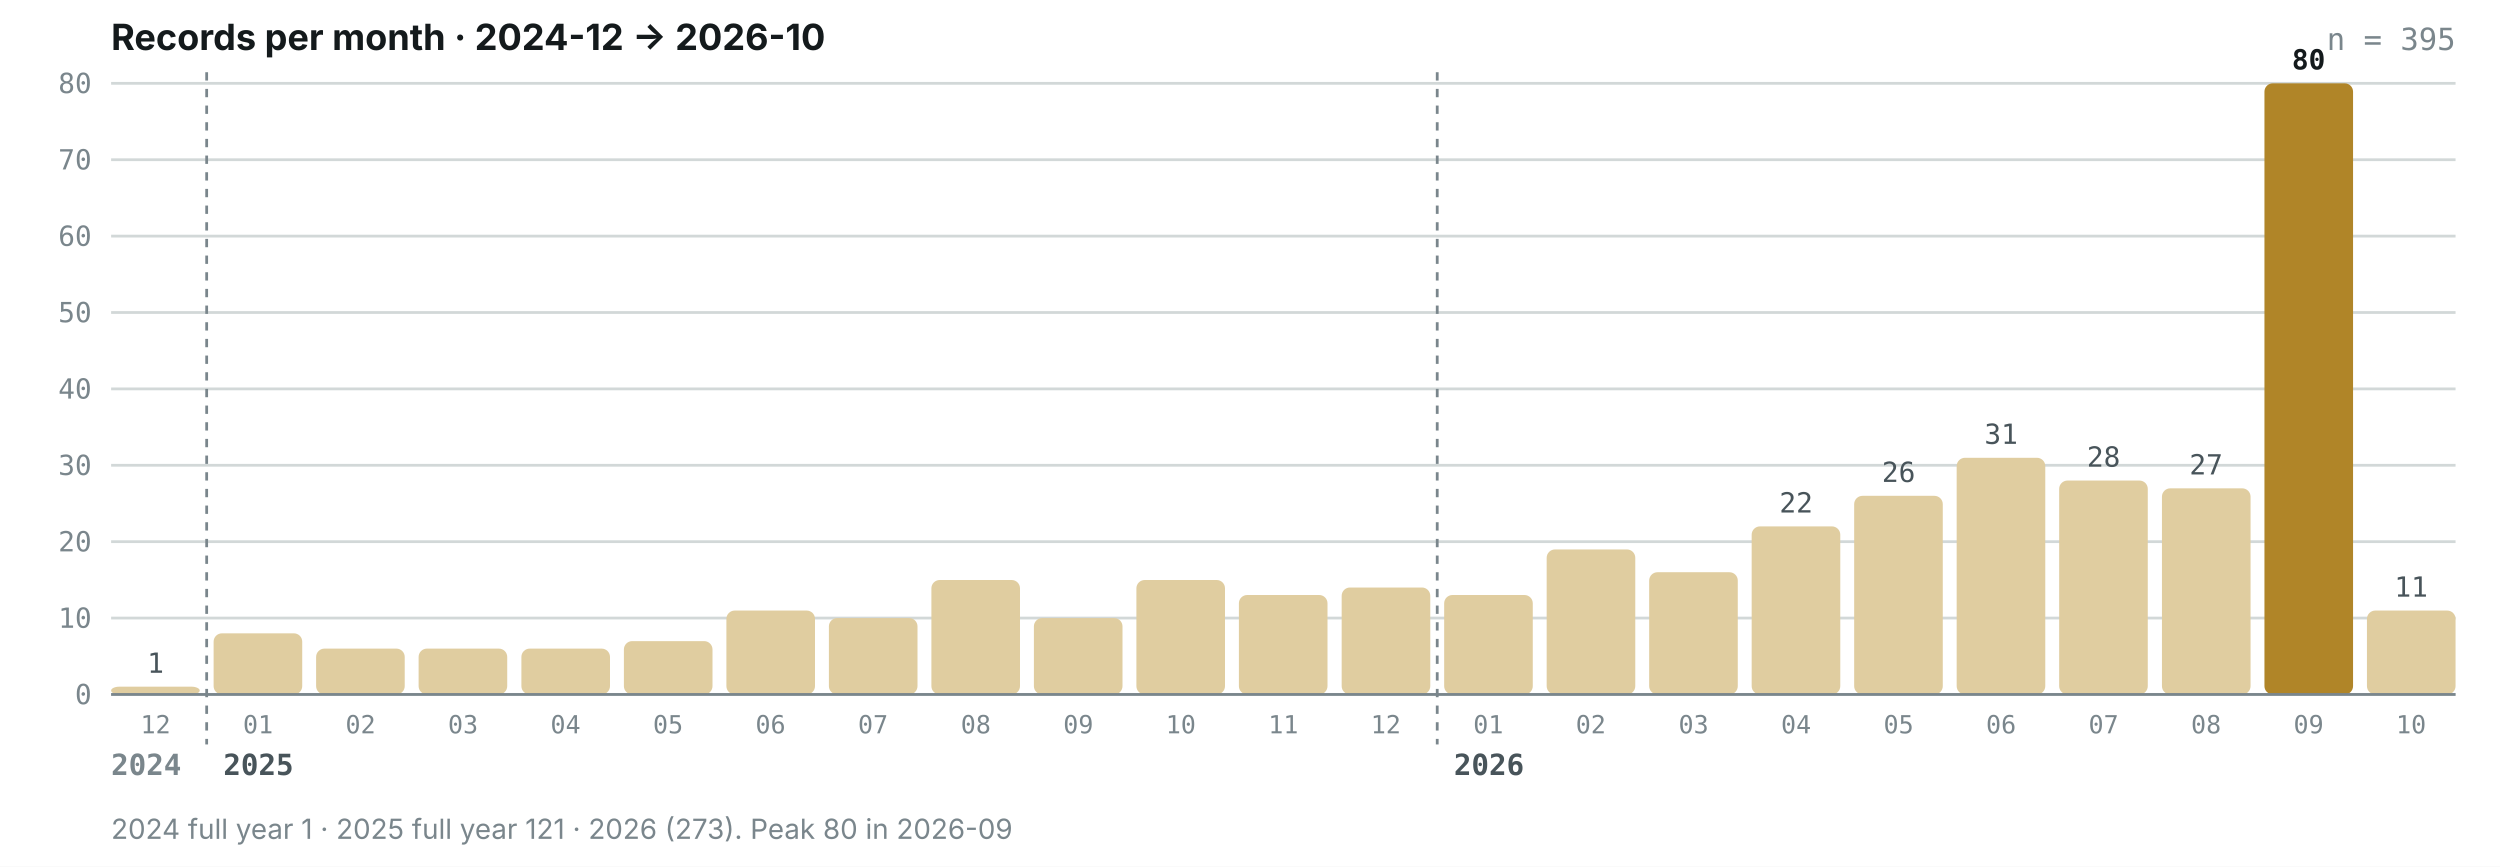
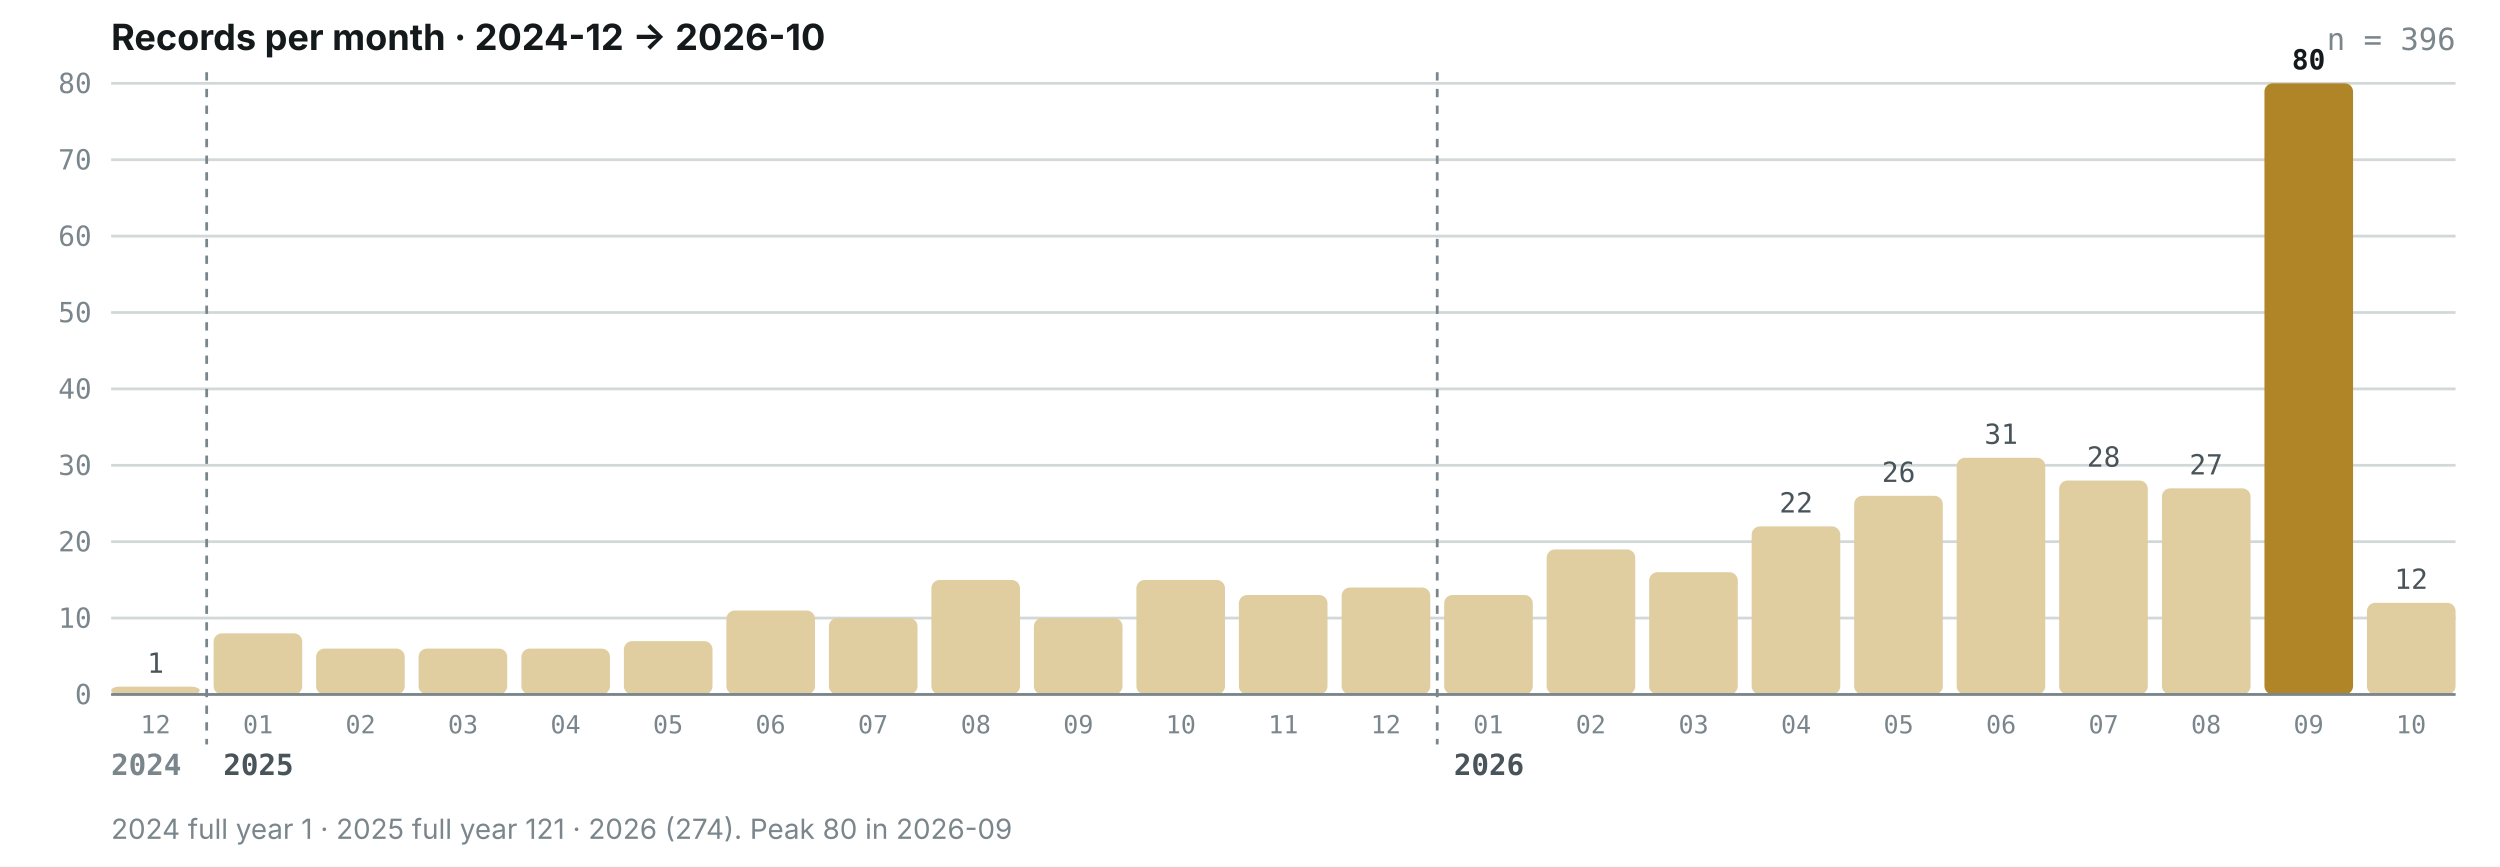
<svg xmlns="http://www.w3.org/2000/svg" viewBox="0 0 900 312" width="900" height="312" role="img" font-family="ui-sans-serif,-apple-system,'Segoe UI','PingFang SC','Microsoft YaHei',sans-serif">
  <rect width="900" height="312" fill="#FFFFFF" />
  <text x="40" y="18" font-size="13" font-weight="700" fill="#141A1C">Records per month · 2024-12 → 2026-10</text>
-   <text x="884" y="18" font-size="11" text-anchor="end" fill="#7A868C" font-family="ui-monospace,'SF Mono','Cascadia Mono','Consolas',monospace">n = 395</text>
+   <text x="884" y="18" font-size="11" text-anchor="end" fill="#7A868C" font-family="ui-monospace,'SF Mono','Cascadia Mono','Consolas',monospace">n = 396</text>
  <line x1="40" y1="250.0" x2="884" y2="250.0" stroke="#D2D8D8" stroke-width="1" />
  <text x="33" y="253.5" font-size="10" text-anchor="end" fill="#7A868C" font-family="ui-monospace,'SF Mono','Cascadia Mono','Consolas',monospace">0</text>
  <line x1="40" y1="222.5" x2="884" y2="222.5" stroke="#D2D8D8" stroke-width="1" />
  <text x="33" y="226.0" font-size="10" text-anchor="end" fill="#7A868C" font-family="ui-monospace,'SF Mono','Cascadia Mono','Consolas',monospace">10</text>
  <line x1="40" y1="195.0" x2="884" y2="195.0" stroke="#D2D8D8" stroke-width="1" />
  <text x="33" y="198.5" font-size="10" text-anchor="end" fill="#7A868C" font-family="ui-monospace,'SF Mono','Cascadia Mono','Consolas',monospace">20</text>
  <line x1="40" y1="167.5" x2="884" y2="167.5" stroke="#D2D8D8" stroke-width="1" />
  <text x="33" y="171.0" font-size="10" text-anchor="end" fill="#7A868C" font-family="ui-monospace,'SF Mono','Cascadia Mono','Consolas',monospace">30</text>
  <line x1="40" y1="140.0" x2="884" y2="140.0" stroke="#D2D8D8" stroke-width="1" />
  <text x="33" y="143.5" font-size="10" text-anchor="end" fill="#7A868C" font-family="ui-monospace,'SF Mono','Cascadia Mono','Consolas',monospace">40</text>
  <line x1="40" y1="112.5" x2="884" y2="112.5" stroke="#D2D8D8" stroke-width="1" />
  <text x="33" y="116.0" font-size="10" text-anchor="end" fill="#7A868C" font-family="ui-monospace,'SF Mono','Cascadia Mono','Consolas',monospace">50</text>
  <line x1="40" y1="85.0" x2="884" y2="85.0" stroke="#D2D8D8" stroke-width="1" />
  <text x="33" y="88.5" font-size="10" text-anchor="end" fill="#7A868C" font-family="ui-monospace,'SF Mono','Cascadia Mono','Consolas',monospace">60</text>
  <line x1="40" y1="57.5" x2="884" y2="57.5" stroke="#D2D8D8" stroke-width="1" />
  <text x="33" y="61.0" font-size="10" text-anchor="end" fill="#7A868C" font-family="ui-monospace,'SF Mono','Cascadia Mono','Consolas',monospace">70</text>
  <line x1="40" y1="30.0" x2="884" y2="30.0" stroke="#D2D8D8" stroke-width="1" />
  <text x="33" y="33.5" font-size="10" text-anchor="end" fill="#7A868C" font-family="ui-monospace,'SF Mono','Cascadia Mono','Consolas',monospace">80</text>
  <line x1="74.4" y1="26" x2="74.4" y2="268" stroke="#7A868C" stroke-width="1" stroke-dasharray="3 3" />
  <text x="80.4" y="279.0" font-size="10.5" font-weight="700" fill="#48545A" font-family="ui-monospace,'SF Mono','Cascadia Mono','Consolas',monospace">2025</text>
  <line x1="517.4" y1="26" x2="517.4" y2="268" stroke="#7A868C" stroke-width="1" stroke-dasharray="3 3" />
  <text x="523.4" y="279.0" font-size="10.5" font-weight="700" fill="#48545A" font-family="ui-monospace,'SF Mono','Cascadia Mono','Consolas',monospace">2026</text>
  <rect x="40.0" y="247.2" width="31.9" height="2.8" rx="3" fill="#E0CDA0" />
  <text x="56.0" y="242.2" font-size="10" text-anchor="middle" fill="#48545A" font-family="ui-monospace,'SF Mono','Cascadia Mono','Consolas',monospace" font-weight="500">1</text>
  <text x="56.0" y="264.0" font-size="9" text-anchor="middle" fill="#7A868C" font-family="ui-monospace,'SF Mono','Cascadia Mono','Consolas',monospace">12</text>
  <rect x="76.9" y="228.0" width="31.9" height="22.0" rx="3" fill="#E0CDA0" />
  <text x="92.9" y="264.0" font-size="9" text-anchor="middle" fill="#7A868C" font-family="ui-monospace,'SF Mono','Cascadia Mono','Consolas',monospace">01</text>
  <rect x="113.8" y="233.5" width="31.9" height="16.5" rx="3" fill="#E0CDA0" />
  <text x="129.8" y="264.0" font-size="9" text-anchor="middle" fill="#7A868C" font-family="ui-monospace,'SF Mono','Cascadia Mono','Consolas',monospace">02</text>
  <rect x="150.7" y="233.5" width="31.9" height="16.5" rx="3" fill="#E0CDA0" />
  <text x="166.7" y="264.0" font-size="9" text-anchor="middle" fill="#7A868C" font-family="ui-monospace,'SF Mono','Cascadia Mono','Consolas',monospace">03</text>
  <rect x="187.7" y="233.5" width="31.9" height="16.5" rx="3" fill="#E0CDA0" />
  <text x="203.6" y="264.0" font-size="9" text-anchor="middle" fill="#7A868C" font-family="ui-monospace,'SF Mono','Cascadia Mono','Consolas',monospace">04</text>
  <rect x="224.6" y="230.8" width="31.9" height="19.2" rx="3" fill="#E0CDA0" />
  <text x="240.5" y="264.0" font-size="9" text-anchor="middle" fill="#7A868C" font-family="ui-monospace,'SF Mono','Cascadia Mono','Consolas',monospace">05</text>
  <rect x="261.5" y="219.8" width="31.9" height="30.2" rx="3" fill="#E0CDA0" />
  <text x="277.4" y="264.0" font-size="9" text-anchor="middle" fill="#7A868C" font-family="ui-monospace,'SF Mono','Cascadia Mono','Consolas',monospace">06</text>
  <rect x="298.4" y="222.5" width="31.9" height="27.5" rx="3" fill="#E0CDA0" />
  <text x="314.3" y="264.0" font-size="9" text-anchor="middle" fill="#7A868C" font-family="ui-monospace,'SF Mono','Cascadia Mono','Consolas',monospace">07</text>
  <rect x="335.3" y="208.8" width="31.9" height="41.2" rx="3" fill="#E0CDA0" />
  <text x="351.3" y="264.0" font-size="9" text-anchor="middle" fill="#7A868C" font-family="ui-monospace,'SF Mono','Cascadia Mono','Consolas',monospace">08</text>
  <rect x="372.2" y="222.5" width="31.9" height="27.5" rx="3" fill="#E0CDA0" />
  <text x="388.2" y="264.0" font-size="9" text-anchor="middle" fill="#7A868C" font-family="ui-monospace,'SF Mono','Cascadia Mono','Consolas',monospace">09</text>
  <rect x="409.1" y="208.8" width="31.9" height="41.2" rx="3" fill="#E0CDA0" />
  <text x="425.1" y="264.0" font-size="9" text-anchor="middle" fill="#7A868C" font-family="ui-monospace,'SF Mono','Cascadia Mono','Consolas',monospace">10</text>
  <rect x="446.0" y="214.2" width="31.9" height="35.8" rx="3" fill="#E0CDA0" />
  <text x="462.0" y="264.0" font-size="9" text-anchor="middle" fill="#7A868C" font-family="ui-monospace,'SF Mono','Cascadia Mono','Consolas',monospace">11</text>
  <rect x="483.0" y="211.5" width="31.9" height="38.5" rx="3" fill="#E0CDA0" />
  <text x="498.9" y="264.0" font-size="9" text-anchor="middle" fill="#7A868C" font-family="ui-monospace,'SF Mono','Cascadia Mono','Consolas',monospace">12</text>
  <rect x="519.9" y="214.2" width="31.9" height="35.8" rx="3" fill="#E0CDA0" />
  <text x="535.8" y="264.0" font-size="9" text-anchor="middle" fill="#7A868C" font-family="ui-monospace,'SF Mono','Cascadia Mono','Consolas',monospace">01</text>
  <rect x="556.8" y="197.8" width="31.9" height="52.2" rx="3" fill="#E0CDA0" />
  <text x="572.7" y="264.0" font-size="9" text-anchor="middle" fill="#7A868C" font-family="ui-monospace,'SF Mono','Cascadia Mono','Consolas',monospace">02</text>
  <rect x="593.7" y="206.0" width="31.9" height="44.0" rx="3" fill="#E0CDA0" />
  <text x="609.7" y="264.0" font-size="9" text-anchor="middle" fill="#7A868C" font-family="ui-monospace,'SF Mono','Cascadia Mono','Consolas',monospace">03</text>
  <rect x="630.6" y="189.5" width="31.9" height="60.5" rx="3" fill="#E0CDA0" />
  <text x="646.6" y="184.5" font-size="10" text-anchor="middle" fill="#48545A" font-family="ui-monospace,'SF Mono','Cascadia Mono','Consolas',monospace" font-weight="500">22</text>
  <text x="646.6" y="264.0" font-size="9" text-anchor="middle" fill="#7A868C" font-family="ui-monospace,'SF Mono','Cascadia Mono','Consolas',monospace">04</text>
  <rect x="667.5" y="178.5" width="31.9" height="71.5" rx="3" fill="#E0CDA0" />
  <text x="683.5" y="173.5" font-size="10" text-anchor="middle" fill="#48545A" font-family="ui-monospace,'SF Mono','Cascadia Mono','Consolas',monospace" font-weight="500">26</text>
  <text x="683.5" y="264.0" font-size="9" text-anchor="middle" fill="#7A868C" font-family="ui-monospace,'SF Mono','Cascadia Mono','Consolas',monospace">05</text>
  <rect x="704.4" y="164.8" width="31.9" height="85.2" rx="3" fill="#E0CDA0" />
  <text x="720.4" y="159.8" font-size="10" text-anchor="middle" fill="#48545A" font-family="ui-monospace,'SF Mono','Cascadia Mono','Consolas',monospace" font-weight="500">31</text>
  <text x="720.4" y="264.0" font-size="9" text-anchor="middle" fill="#7A868C" font-family="ui-monospace,'SF Mono','Cascadia Mono','Consolas',monospace">06</text>
  <rect x="741.3" y="173.0" width="31.9" height="77.0" rx="3" fill="#E0CDA0" />
  <text x="757.3" y="168.0" font-size="10" text-anchor="middle" fill="#48545A" font-family="ui-monospace,'SF Mono','Cascadia Mono','Consolas',monospace" font-weight="500">28</text>
  <text x="757.3" y="264.0" font-size="9" text-anchor="middle" fill="#7A868C" font-family="ui-monospace,'SF Mono','Cascadia Mono','Consolas',monospace">07</text>
  <rect x="778.3" y="175.8" width="31.9" height="74.2" rx="3" fill="#E0CDA0" />
  <text x="794.2" y="170.8" font-size="10" text-anchor="middle" fill="#48545A" font-family="ui-monospace,'SF Mono','Cascadia Mono','Consolas',monospace" font-weight="500">27</text>
  <text x="794.2" y="264.0" font-size="9" text-anchor="middle" fill="#7A868C" font-family="ui-monospace,'SF Mono','Cascadia Mono','Consolas',monospace">08</text>
  <rect x="815.2" y="30.0" width="31.9" height="220.0" rx="3" fill="#B08528" />
  <text x="831.1" y="25.0" font-size="10" text-anchor="middle" fill="#141A1C" font-family="ui-monospace,'SF Mono','Cascadia Mono','Consolas',monospace" font-weight="700">80</text>
  <text x="831.1" y="264.0" font-size="9" text-anchor="middle" fill="#7A868C" font-family="ui-monospace,'SF Mono','Cascadia Mono','Consolas',monospace">09</text>
-   <rect x="852.1" y="219.8" width="31.9" height="30.2" rx="3" fill="#E0CDA0" />
-   <text x="868.0" y="214.8" font-size="10" text-anchor="middle" fill="#48545A" font-family="ui-monospace,'SF Mono','Cascadia Mono','Consolas',monospace" font-weight="500">11</text>
+   <rect x="852.1" y="217.0" width="31.9" height="33.0" rx="3" fill="#E0CDA0" />
+   <text x="868.0" y="212.0" font-size="10" text-anchor="middle" fill="#48545A" font-family="ui-monospace,'SF Mono','Cascadia Mono','Consolas',monospace" font-weight="500">12</text>
  <text x="868.0" y="264.0" font-size="9" text-anchor="middle" fill="#7A868C" font-family="ui-monospace,'SF Mono','Cascadia Mono','Consolas',monospace">10</text>
  <line x1="40" y1="250" x2="884" y2="250" stroke="#7A868C" stroke-width="1" />
  <text x="40" y="279.0" font-size="10.5" font-weight="700" fill="#7A868C" font-family="ui-monospace,'SF Mono','Cascadia Mono','Consolas',monospace">2024</text>
-   <text x="40" y="302" font-size="10" fill="#7A868C">2024 full year 1 · 2025 full year 121 · 2026 (273). Peak 80 in 2026-09</text>
+   <text x="40" y="302" font-size="10" fill="#7A868C">2024 full year 1 · 2025 full year 121 · 2026 (274). Peak 80 in 2026-09</text>
</svg>
